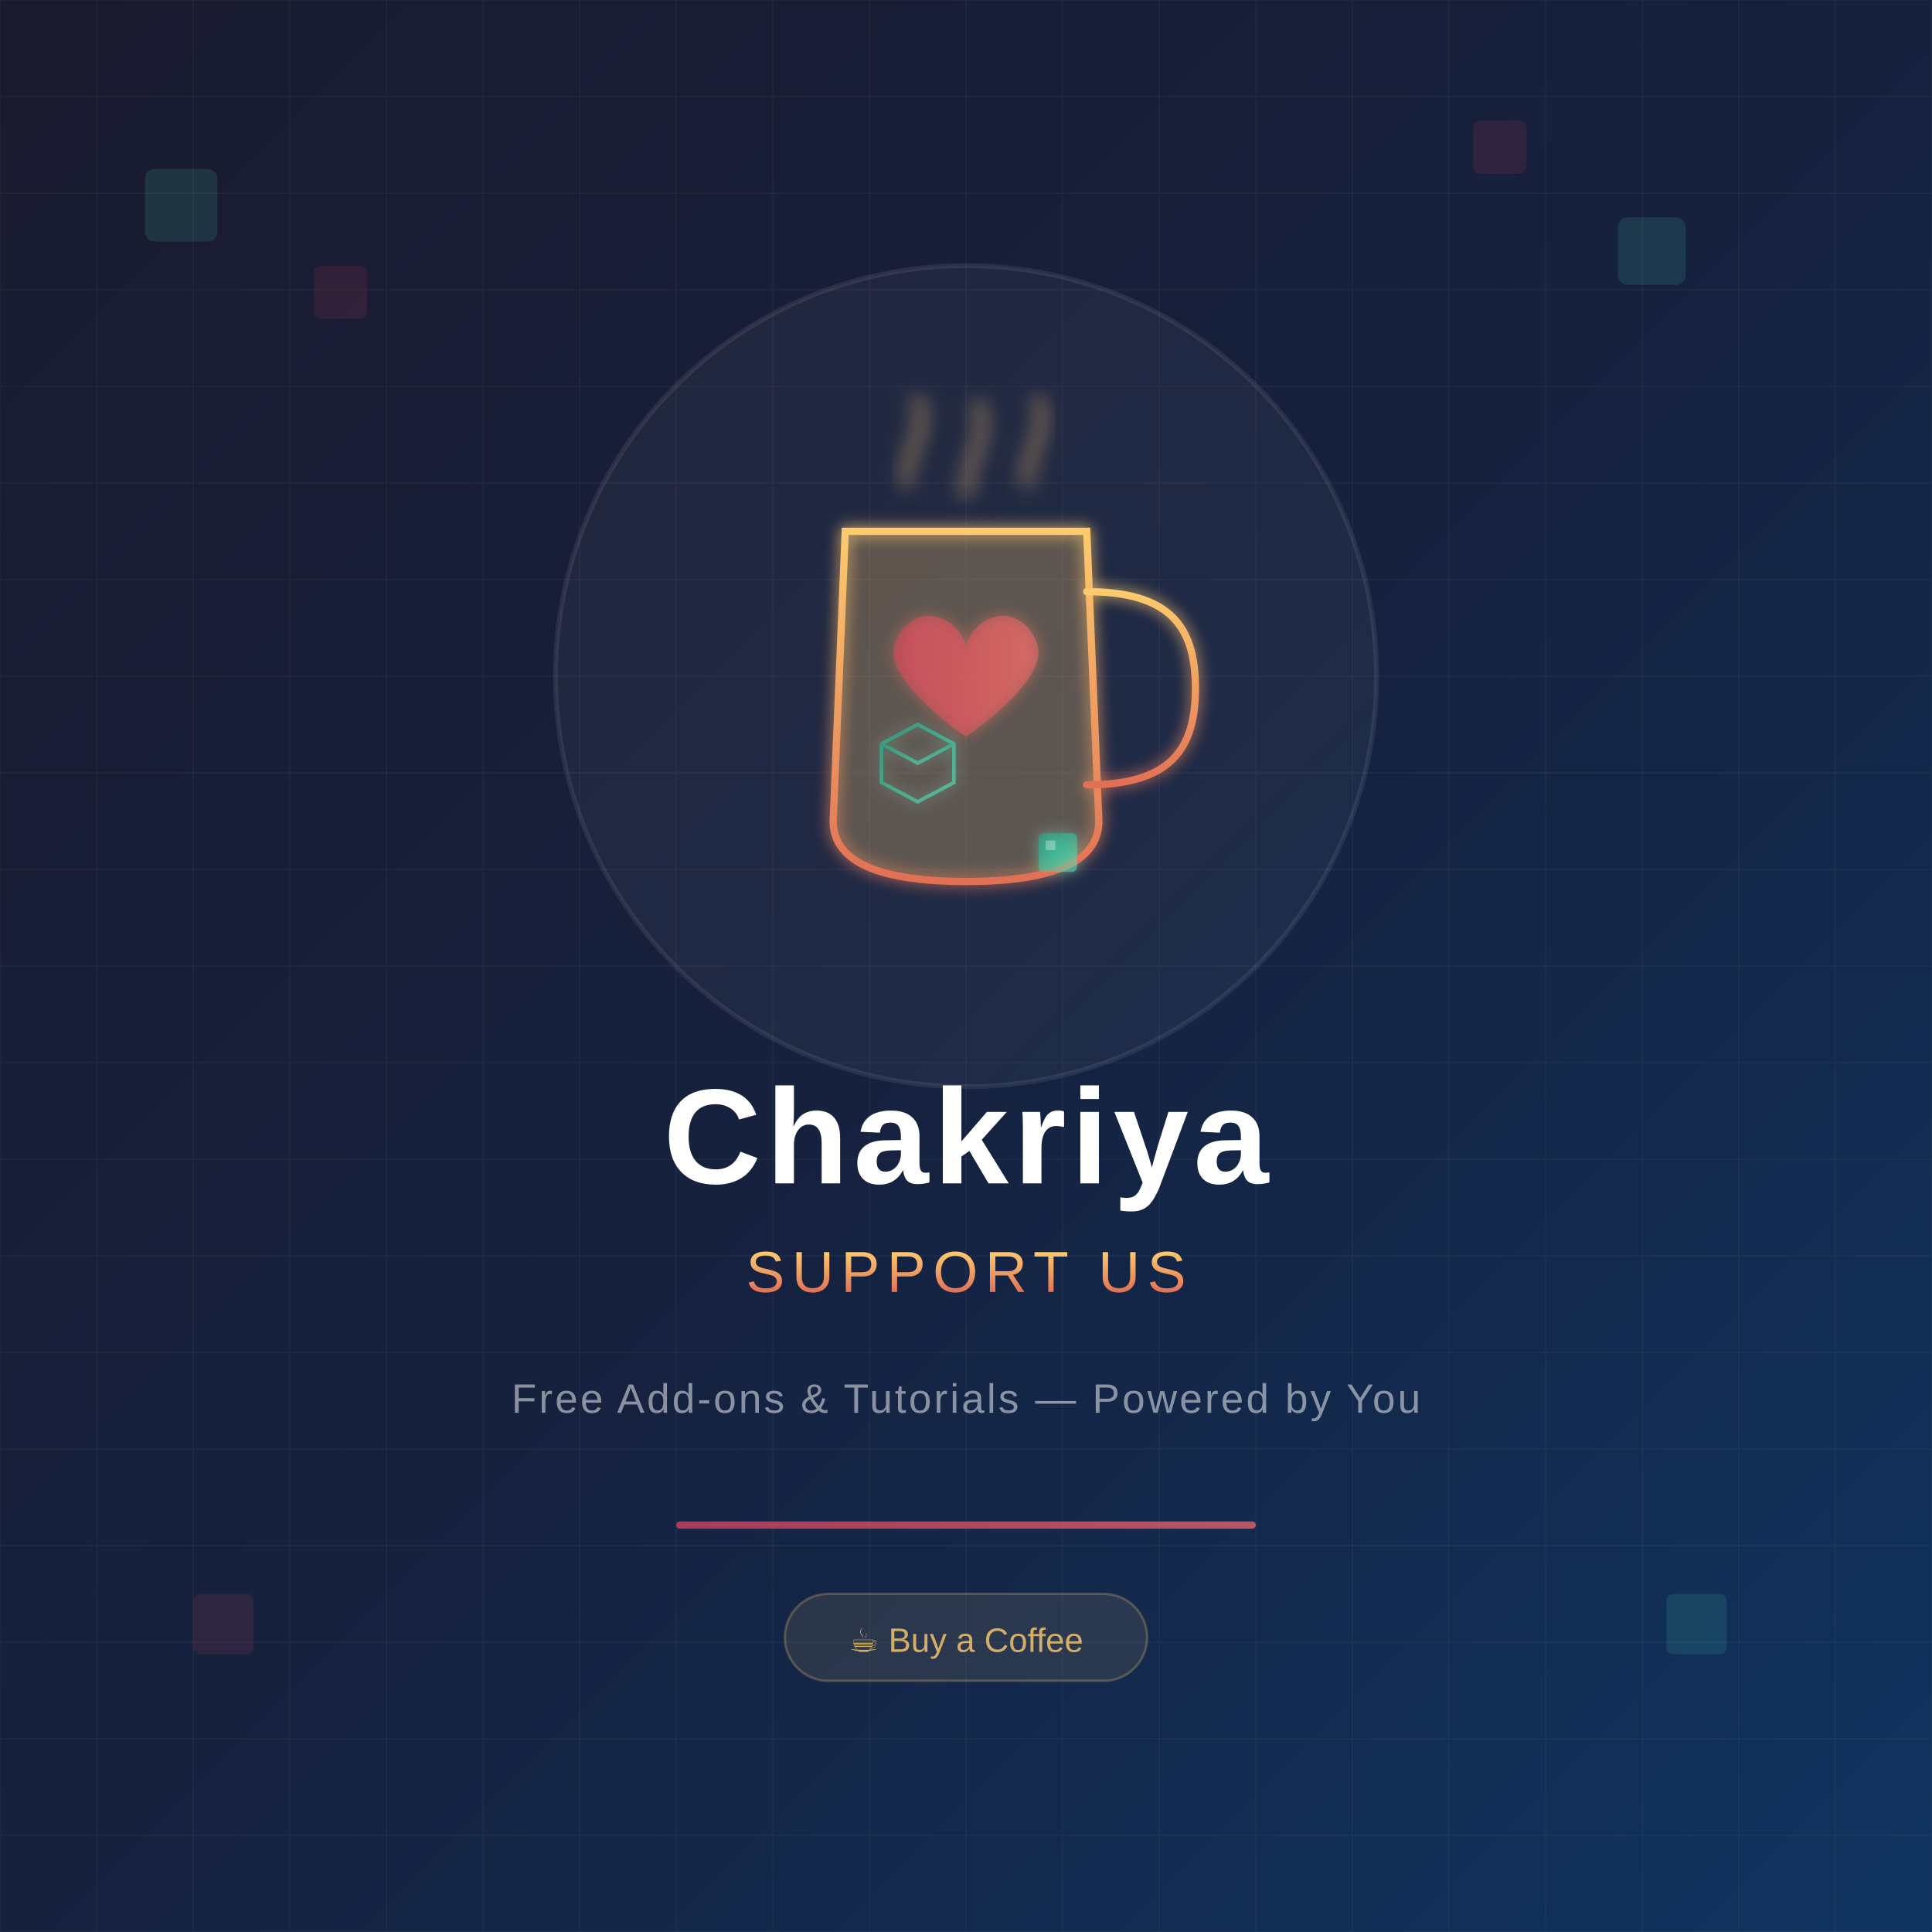
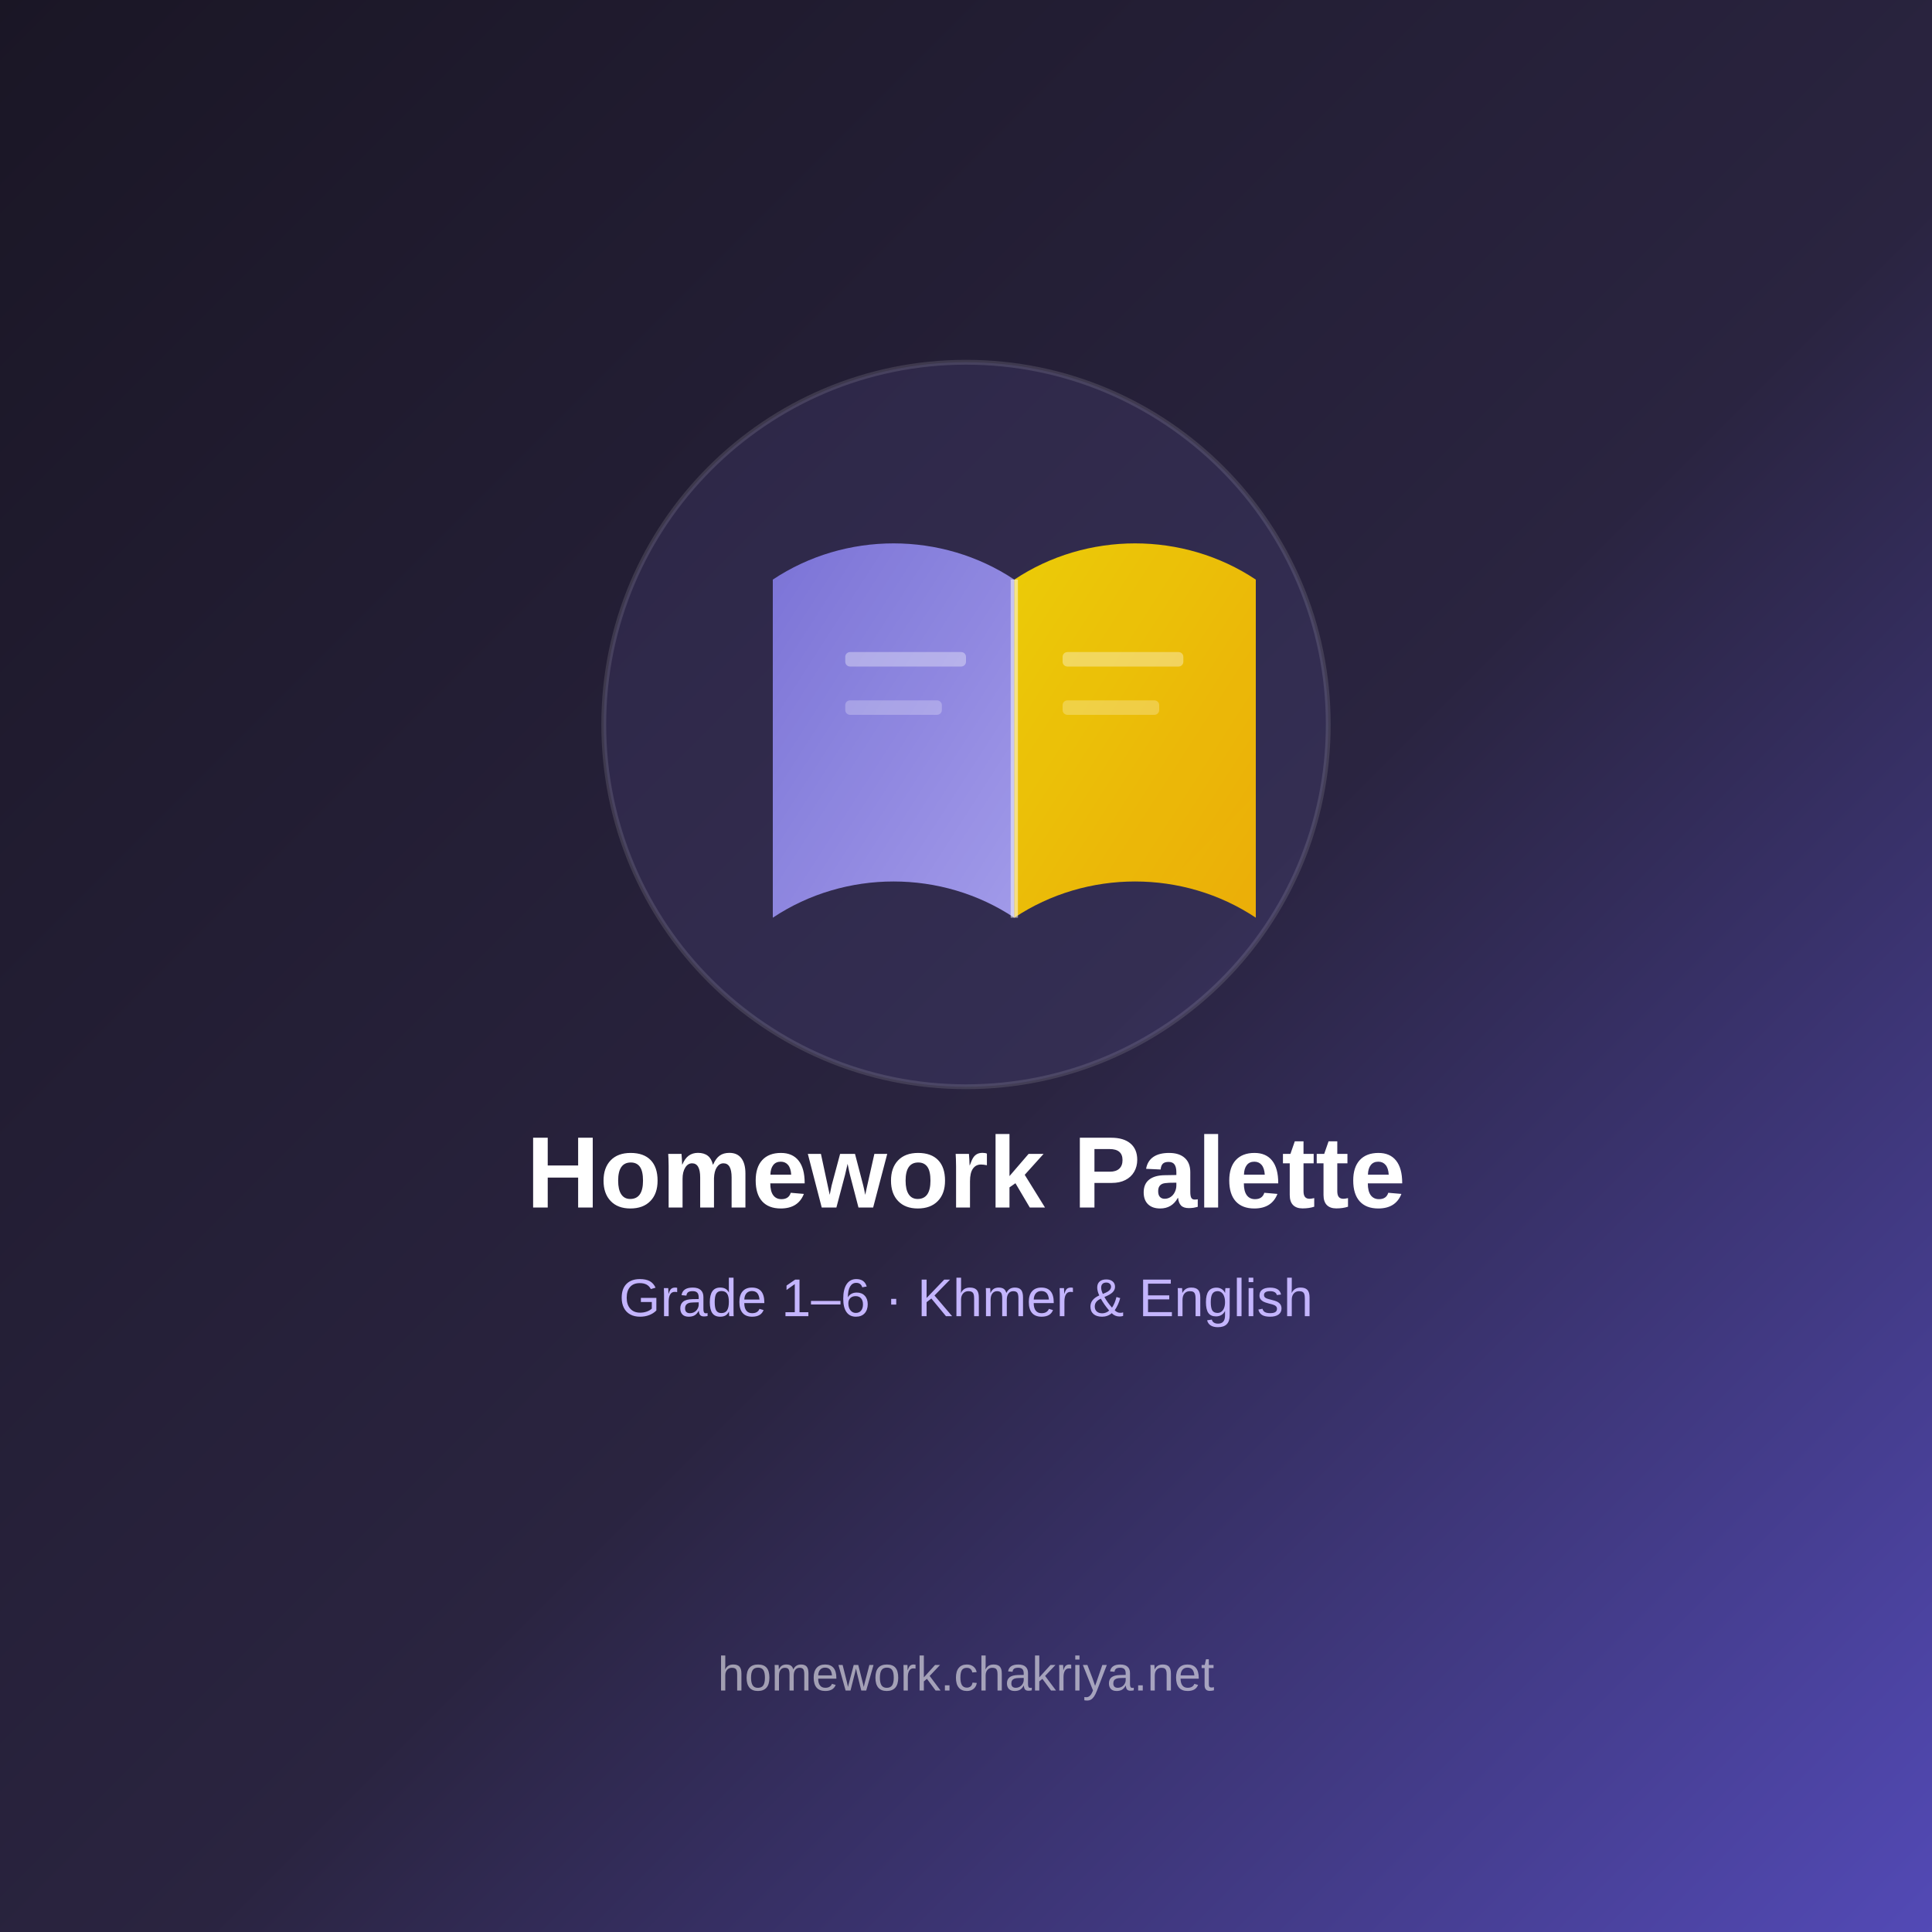
<svg xmlns="http://www.w3.org/2000/svg" width="800" height="800" viewBox="0 0 800 800">
  <defs>
    <linearGradient id="bg" x1="0%" y1="0%" x2="100%" y2="100%">
-       <stop offset="0%" style="stop-color:#1a1a2e" />
-       <stop offset="50%" style="stop-color:#16213e" />
-       <stop offset="100%" style="stop-color:#0f3460" />
+       <stop offset="0%" style="stop-color:#1a1625" />
+       <stop offset="55%" style="stop-color:#2a2440" />
+       <stop offset="100%" style="stop-color:#534ab7" />
    </linearGradient>
-     <linearGradient id="accent" x1="0%" y1="0%" x2="100%" y2="0%">
-       <stop offset="0%" style="stop-color:#e94560" />
-       <stop offset="100%" style="stop-color:#ff6b6b" />
+     <linearGradient id="accent" x1="0%" y1="0%" x2="100%" y2="100%">
+       <stop offset="0%" style="stop-color:#FFDD00" />
+       <stop offset="100%" style="stop-color:#FFBB00" />
    </linearGradient>
-     <linearGradient id="green" x1="0%" y1="0%" x2="100%" y2="100%">
-       <stop offset="0%" style="stop-color:#00b894" />
-       <stop offset="100%" style="stop-color:#55efc4" />
+     <linearGradient id="book" x1="0%" y1="0%" x2="100%" y2="100%">
+       <stop offset="0%" style="stop-color:#7f77dd" />
+       <stop offset="100%" style="stop-color:#a79ff0" />
    </linearGradient>
-     <linearGradient id="warm" x1="0%" y1="0%" x2="0%" y2="100%">
-       <stop offset="0%" style="stop-color:#fdcb6e" />
-       <stop offset="100%" style="stop-color:#e17055" />
-     </linearGradient>
-     <filter id="glow">
-       <feGaussianBlur stdDeviation="3" result="blur" />
-       <feMerge>
-         <feMergeNode in="blur" />
-         <feMergeNode in="SourceGraphic" />
-       </feMerge>
-     </filter>
-     <filter id="steam">
-       <feGaussianBlur stdDeviation="4" />
-     </filter>
  </defs>
  <rect width="800" height="800" fill="url(#bg)" />
-   <g opacity="0.04">
-     <pattern id="grid" width="40" height="40" patternUnits="userSpaceOnUse">
-       <rect width="40" height="40" fill="none" stroke="#fff" stroke-width="0.5" />
-     </pattern>
-     <rect width="800" height="800" fill="url(#grid)" />
+   <circle cx="400" cy="300" r="150" fill="rgba(127,119,221,0.12)" stroke="rgba(255,255,255,0.12)" stroke-width="2" />
+   <g transform="translate(280,200)">
+     <path d="M40,40 C70,20 110,20 140,40 L140,180 C110,160 70,160 40,180 Z" fill="url(#book)" opacity="0.95" />
+     <path d="M140,40 C170,20 210,20 240,40 L240,180 C210,160 170,160 140,180 Z" fill="url(#accent)" opacity="0.9" />
+     <path d="M140,40 L140,180" stroke="rgba(255,255,255,0.5)" stroke-width="3" />
+     <rect x="70" y="70" width="50" height="6" rx="2" fill="rgba(255,255,255,0.35)" />
+     <rect x="70" y="90" width="40" height="6" rx="2" fill="rgba(255,255,255,0.25)" />
+     <rect x="160" y="70" width="50" height="6" rx="2" fill="rgba(255,255,255,0.35)" />
+     <rect x="160" y="90" width="40" height="6" rx="2" fill="rgba(255,255,255,0.25)" />
  </g>
-   <g opacity="0.12">
-     <rect x="60" y="70" width="30" height="30" rx="4" fill="#55efc4" />
-     <rect x="130" y="110" width="22" height="22" rx="3" fill="#e94560" />
-     <rect x="670" y="90" width="28" height="28" rx="4" fill="#55efc4" />
-     <rect x="610" y="50" width="22" height="22" rx="3" fill="#e94560" />
-     <rect x="80" y="660" width="25" height="25" rx="3" fill="#e94560" />
-     <rect x="690" y="660" width="25" height="25" rx="3" fill="#55efc4" />
-   </g>
-   <circle cx="400" cy="280" r="170" fill="rgba(255,255,255,0.04)" stroke="rgba(255,255,255,0.08)" stroke-width="2" />
-   <g transform="translate(310, 160)" filter="url(#glow)">
-     <g opacity="0.4" filter="url(#steam)">
-       <path d="M65,40 C65,25 75,20 70,5" fill="none" stroke="#fdcb6e" stroke-width="3" stroke-linecap="round" />
-       <path d="M90,45 C90,30 100,22 95,7" fill="none" stroke="#fdcb6e" stroke-width="3" stroke-linecap="round" />
-       <path d="M115,40 C115,25 125,20 120,5" fill="none" stroke="#fdcb6e" stroke-width="3" stroke-linecap="round" />
-     </g>
-     <path d="M40,60 L35,180 C35,195 50,205 90,205 C130,205 145,195 145,180 L140,60 Z" fill="rgba(253,203,110,0.15)" stroke="url(#warm)" stroke-width="3" />
-     <path d="M140,85 C175,85 185,100 185,125 C185,150 175,165 140,165" fill="none" stroke="url(#warm)" stroke-width="3" stroke-linecap="round" />
-     <g transform="translate(60, 95)" opacity="0.8">
-       <path d="M30,15 C30,5 20,0 15,0 C5,0 0,10 0,15 C0,30 30,50 30,50 C30,50 60,30 60,15 C60,10 55,0 45,0 C40,0 30,5 30,15 Z" fill="url(#accent)" opacity="0.6" />
-     </g>
-     <g transform="translate(55, 140)" opacity="0.6">
-       <path d="M15,0 L30,8 L30,24 L15,32 L0,24 L0,8 Z" fill="none" stroke="url(#green)" stroke-width="1.5" />
-       <path d="M0,8 L15,16 L30,8" fill="none" stroke="url(#green)" stroke-width="1.5" />
-       <path d="M15,16 L15,32" fill="none" stroke="url(#green)" stroke-width="1.5" />
-     </g>
-     <rect x="120" y="185" width="16" height="16" rx="2" fill="url(#green)" opacity="0.5" />
-     <rect x="123" y="188" width="4" height="4" fill="rgba(255,255,255,0.3)" />
-   </g>
-   <text x="400" y="490" text-anchor="middle" font-family="'Segoe UI', Arial, sans-serif" font-size="56" font-weight="800" fill="white" letter-spacing="2">
-     Chakriya
-   </text>
-   <text x="400" y="535" text-anchor="middle" font-family="'Segoe UI', Arial, sans-serif" font-size="24" font-weight="400" fill="url(#warm)" letter-spacing="3">
-     SUPPORT US
-   </text>
-   <text x="400" y="585" text-anchor="middle" font-family="'Segoe UI', Arial, sans-serif" font-size="17" fill="rgba(255,255,255,0.5)" letter-spacing="1">
-     Free Add-ons &amp; Tutorials — Powered by You
-   </text>
-   <rect x="280" y="630" width="240" height="3" rx="1.5" fill="url(#accent)" opacity="0.7" />
-   <g transform="translate(325, 660)">
-     <rect x="0" y="0" width="150" height="36" rx="18" fill="rgba(253,203,110,0.1)" stroke="rgba(253,203,110,0.25)" stroke-width="1" />
-     <text x="75" y="24" text-anchor="middle" font-family="'Segoe UI', Arial, sans-serif" font-size="14" fill="rgba(253,203,110,0.8)">☕ Buy a Coffee</text>
-   </g>
+   <text x="400" y="500" text-anchor="middle" font-family="'Segoe UI', Arial, sans-serif" font-size="42" font-weight="800" fill="white">Homework Palette</text>
+   <text x="400" y="545" text-anchor="middle" font-family="'Segoe UI', Arial, sans-serif" font-size="22" font-weight="500" fill="#c4b5fd">Grade 1–6 · Khmer &amp; English</text>
+   <text x="400" y="700" text-anchor="middle" font-family="'Segoe UI', Arial, sans-serif" font-size="20" fill="rgba(255,255,255,0.55)">homework.chakriya.net</text>
</svg>
